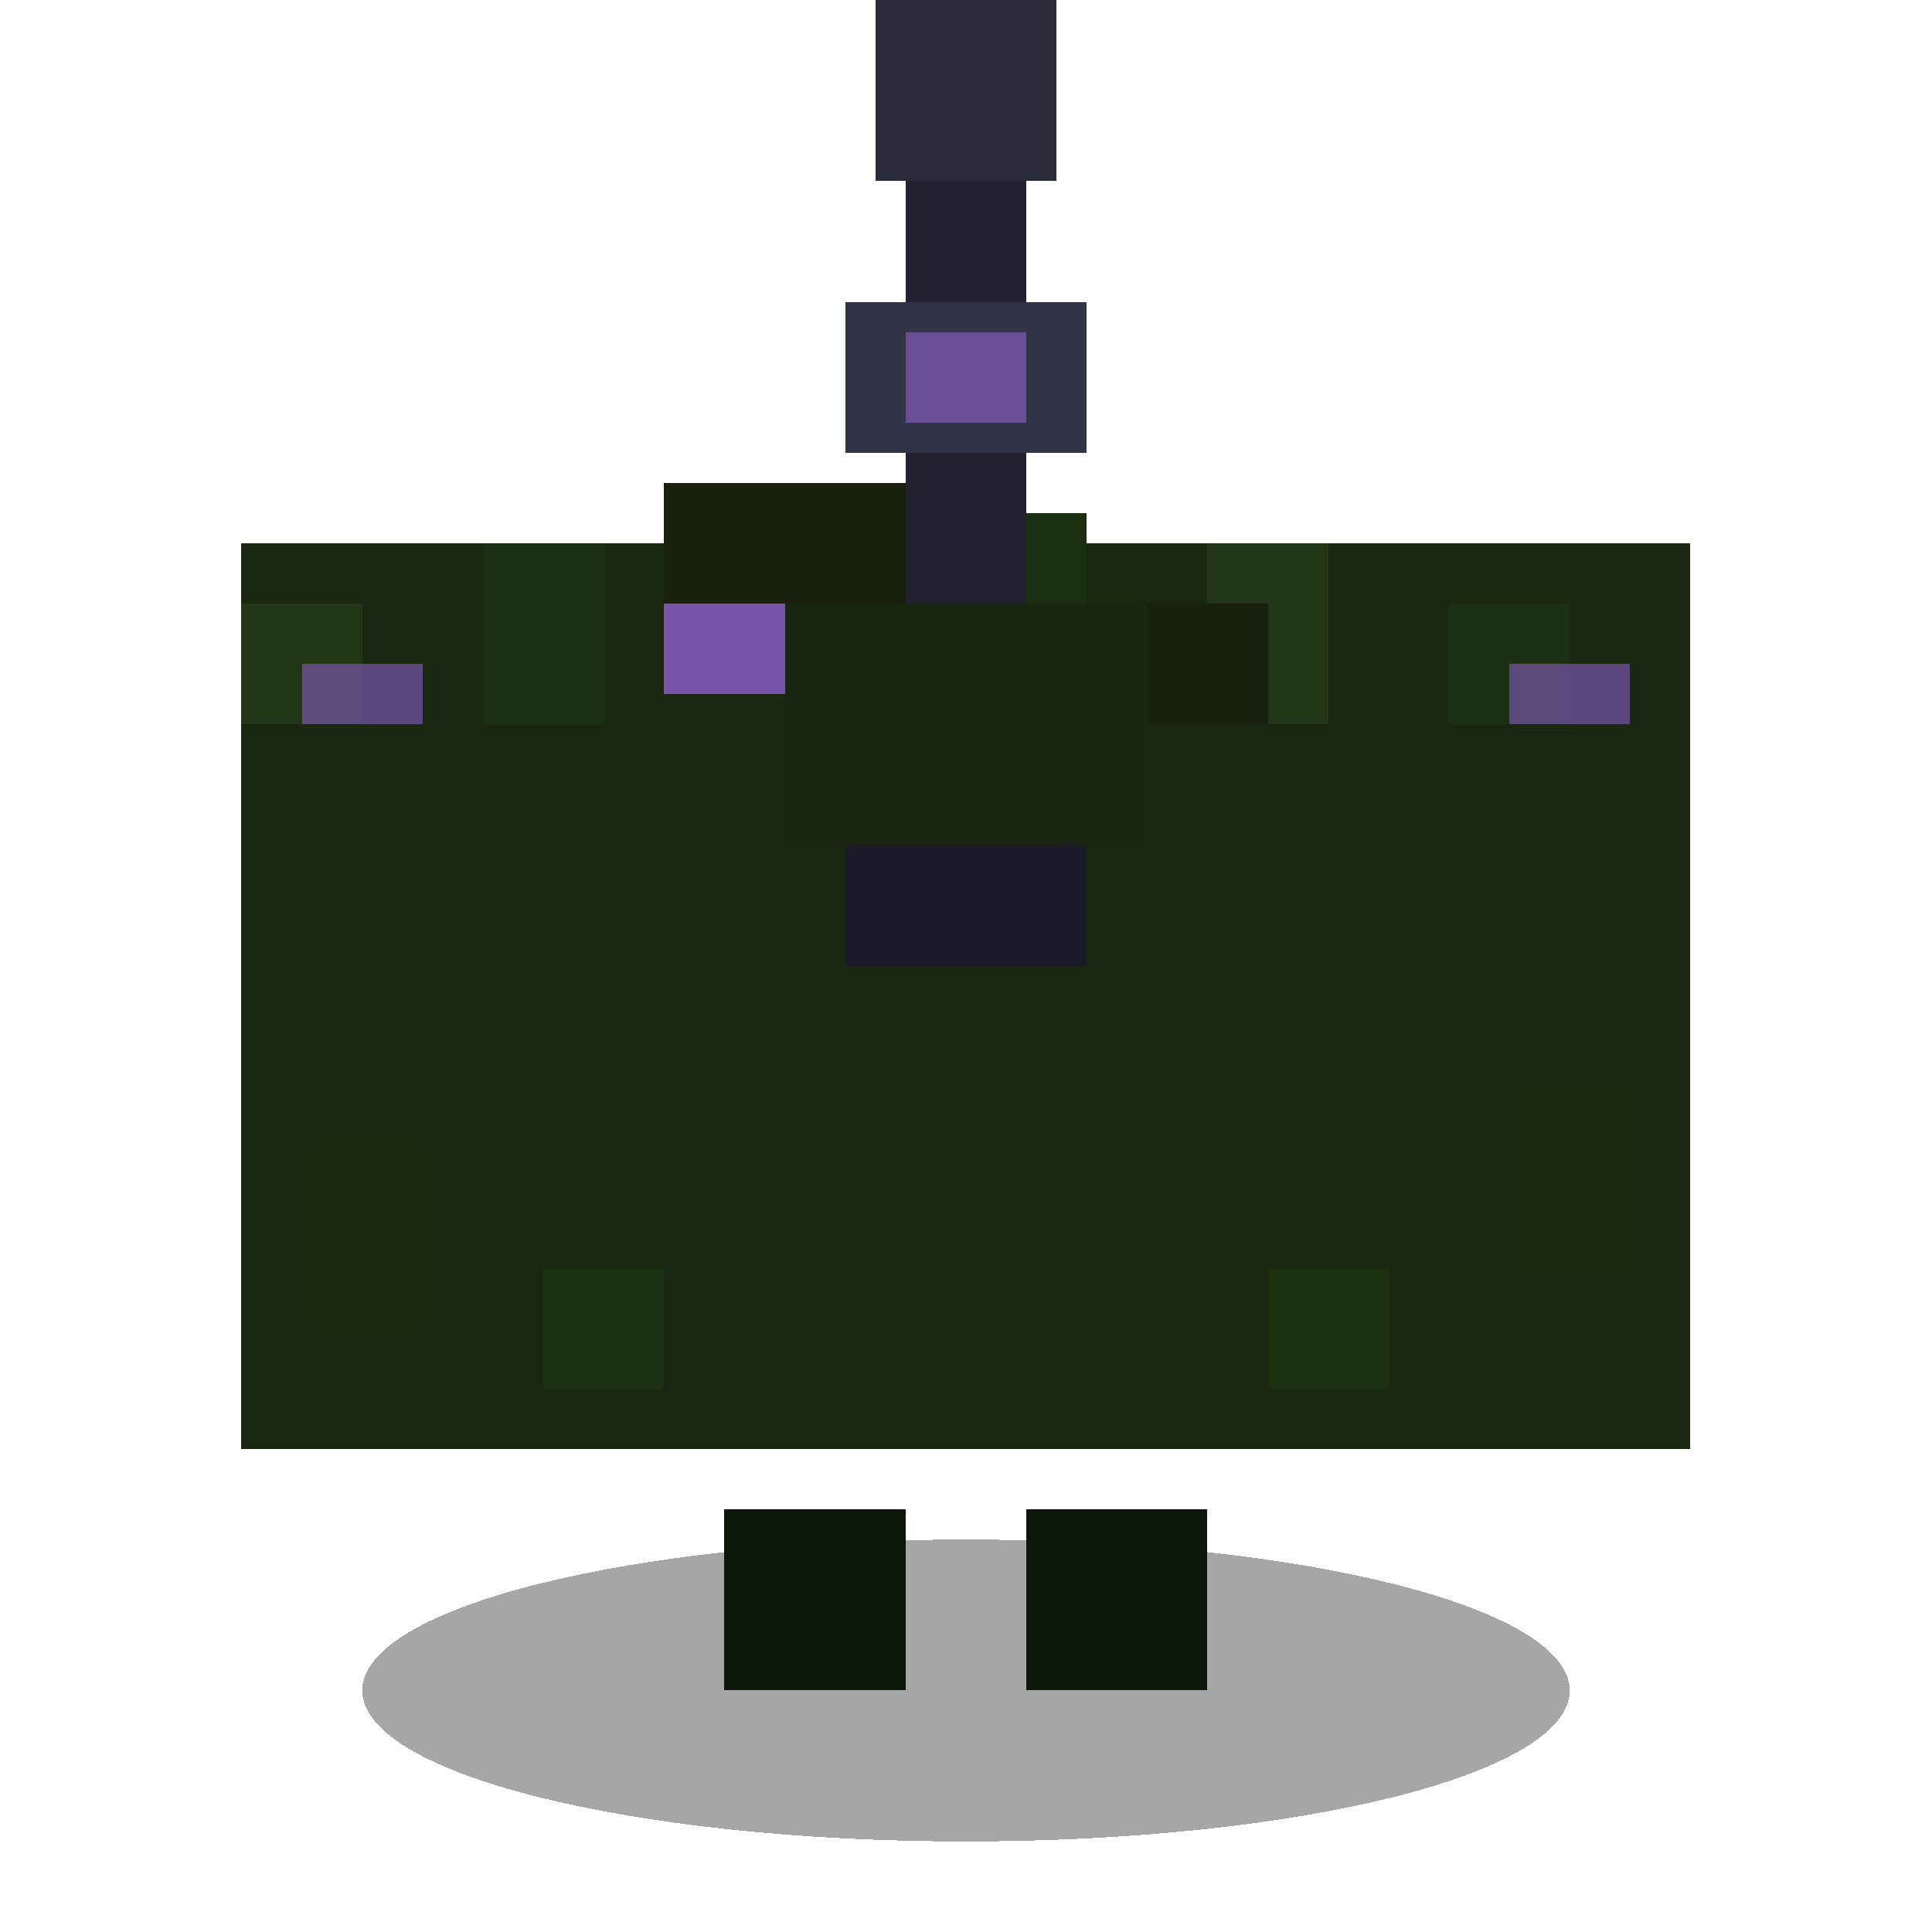
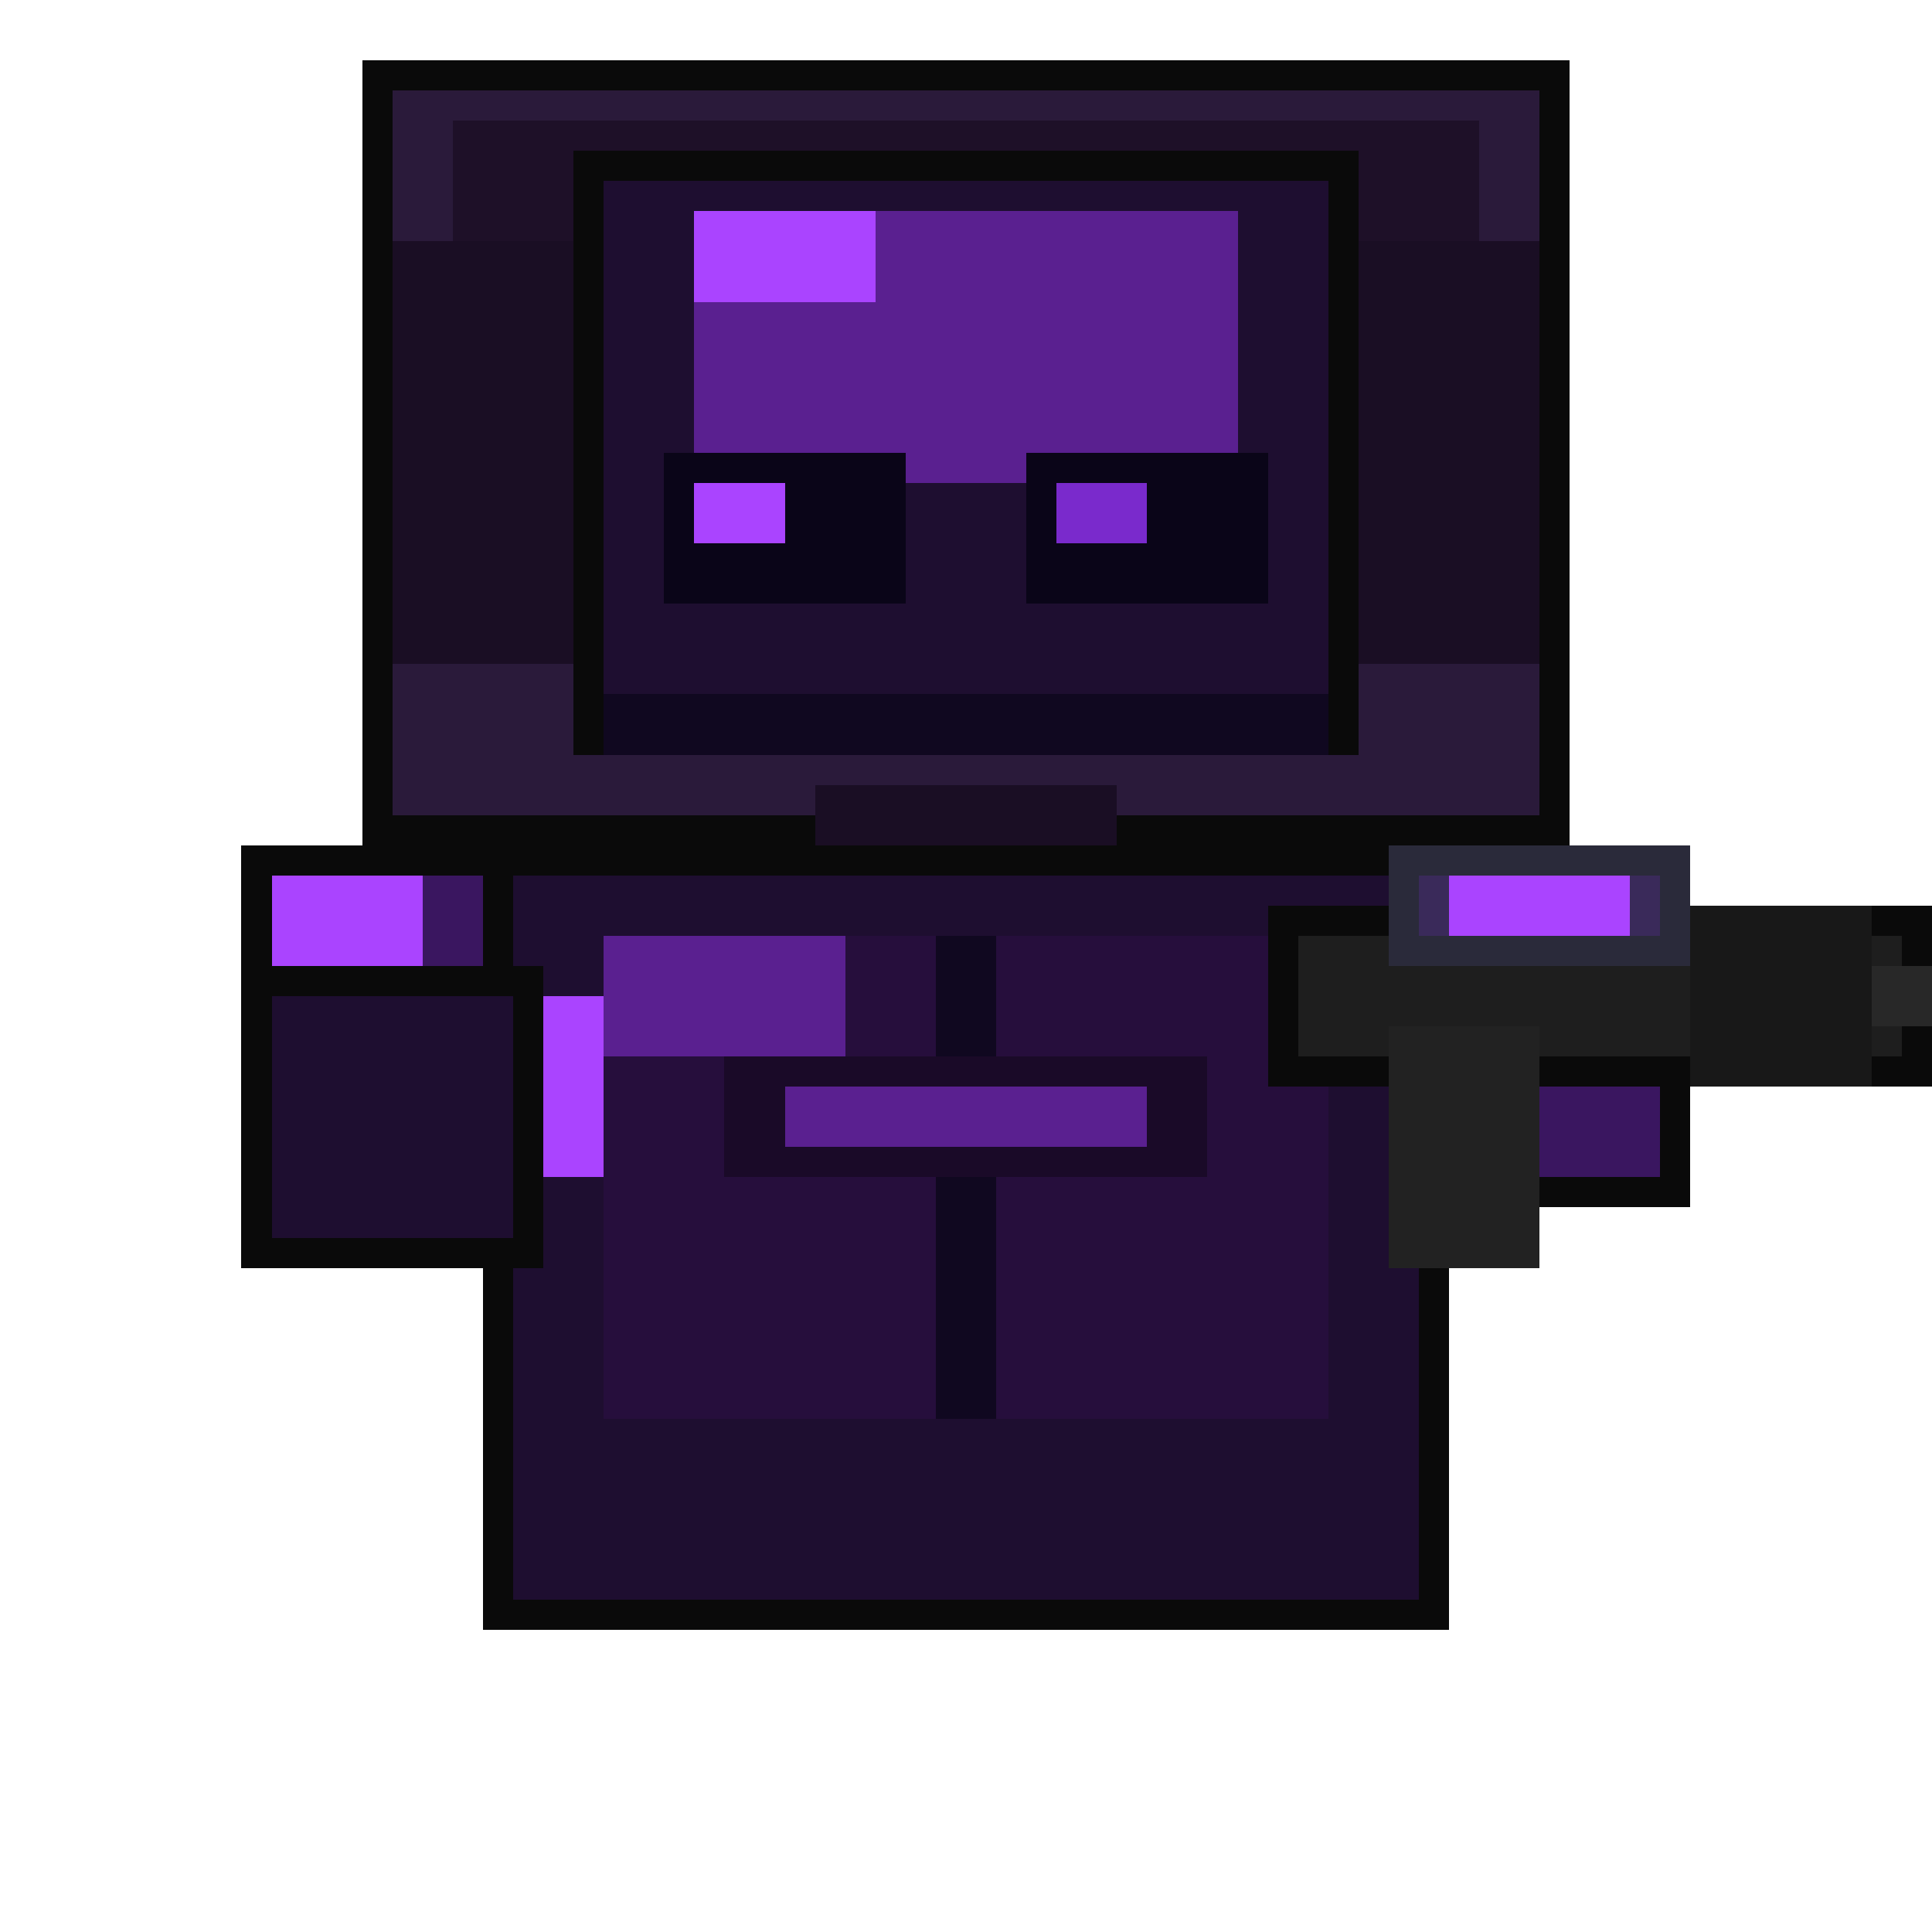
- <svg xmlns="http://www.w3.org/2000/svg" viewBox="0 0 64 64" shape-rendering="crispEdges">
-   <ellipse cx="32" cy="56" rx="20" ry="5" fill="#000" opacity="0.35" />
-   <rect x="8" y="18" width="48" height="30" fill="#1A2812" />
-   <rect x="8" y="20" width="4" height="4" fill="#243618" />
-   <rect x="16" y="18" width="4" height="6" fill="#1E3014" />
-   <rect x="24" y="16" width="4" height="6" fill="#243818" />
-   <rect x="32" y="17" width="4" height="5" fill="#1C2E10" />
-   <rect x="40" y="18" width="4" height="6" fill="#243618" />
-   <rect x="48" y="20" width="4" height="4" fill="#1E3014" />
-   <rect x="10" y="38" width="4" height="6" fill="#1A2810" />
-   <rect x="50" y="36" width="4" height="6" fill="#1A2810" />
-   <rect x="18" y="42" width="4" height="4" fill="#1E3012" />
-   <rect x="42" y="42" width="4" height="4" fill="#1E3012" />
-   <rect x="22" y="20" width="20" height="3" fill="#7755AA" />
-   <rect x="10" y="22" width="4" height="2" fill="#7755AA" opacity="0.7" />
-   <rect x="50" y="22" width="4" height="2" fill="#7755AA" opacity="0.7" />
-   <rect x="30" y="0" width="4" height="22" fill="#222230" />
-   <rect x="29" y="0" width="6" height="6" fill="#2A2A3A" />
-   <rect x="28" y="10" width="8" height="5" fill="#333348" />
-   <rect x="30" y="11" width="4" height="3" fill="#7755AA" opacity="0.8" />
-   <rect x="26" y="20" width="12" height="8" fill="#2A2A38" />
-   <rect x="28" y="26" width="8" height="6" fill="#1A1A28" />
-   <rect x="22" y="16" width="8" height="4" fill="#1A2010" />
-   <rect x="34" y="20" width="8" height="4" fill="#1A2010" />
-   <rect x="26" y="20" width="12" height="8" fill="#1A2614" />
-   <rect x="24" y="50" width="6" height="6" fill="#0E180A" />
-   <rect x="34" y="50" width="6" height="6" fill="#0E180A" />
+ <svg xmlns="http://www.w3.org/2000/svg" viewBox="0 0 64 64" shape-rendering="crispEdges" width="64" height="64">
+   <rect x="12" y="2" width="40" height="26" fill="#0A0A0A" />
+   <rect x="13" y="3" width="38" height="24" fill="#2A1A3A" />
+   <rect x="15" y="4" width="34" height="6" fill="#1E1028" />
+   <rect x="13" y="8" width="6" height="14" fill="#1A0E24" />
+   <rect x="45" y="8" width="6" height="14" fill="#1A0E24" />
+   <rect x="19" y="5" width="26" height="20" fill="#0A0A0A" />
+   <rect x="20" y="6" width="24" height="18" fill="#1E0E30" />
+   <rect x="23" y="7" width="18" height="9" fill="#5A2090" />
+   <rect x="23" y="7" width="6" height="3" fill="#AA44FF" />
+   <rect x="22" y="15" width="8" height="5" fill="#0A0518" />
+   <rect x="34" y="15" width="8" height="5" fill="#0A0518" />
+   <rect x="23" y="16" width="3" height="2" fill="#AA44FF" />
+   <rect x="35" y="16" width="3" height="2" fill="#7A2ACC" />
+   <rect x="20" y="23" width="24" height="2" fill="#100820" />
+   <rect x="27" y="26" width="10" height="5" fill="#1A0E24" />
+   <rect x="8" y="28" width="16" height="12" fill="#0A0A0A" />
+   <rect x="9" y="29" width="14" height="10" fill="#3A1660" />
+   <rect x="9" y="29" width="5" height="4" fill="#AA44FF" />
+   <rect x="40" y="28" width="16" height="12" fill="#0A0A0A" />
+   <rect x="41" y="29" width="14" height="10" fill="#3A1660" />
+   <rect x="41" y="29" width="5" height="4" fill="#7A2ACC" />
+   <rect x="16" y="28" width="32" height="26" fill="#0A0A0A" />
+   <rect x="17" y="29" width="30" height="24" fill="#1E0E30" />
+   <rect x="20" y="31" width="24" height="16" fill="#260E3C" />
+   <rect x="31" y="31" width="2" height="16" fill="#100820" />
+   <rect x="20" y="31" width="8" height="4" fill="#5A2090" />
+   <rect x="17" y="33" width="3" height="6" fill="#AA44FF" />
+   <rect x="24" y="35" width="16" height="4" fill="#1A0A28" />
+   <rect x="26" y="36" width="12" height="2" fill="#5A2090" />
+   <rect x="42" y="30" width="22" height="6" fill="#0A0A0A" />
+   <rect x="43" y="31" width="20" height="4" fill="#1E1E1E" />
+   <rect x="56" y="32" width="8" height="2" fill="#282828" />
+   <rect x="46" y="28" width="10" height="4" fill="#2A2A3A" />
+   <rect x="47" y="29" width="8" height="2" fill="#3A2A5A" />
+   <rect x="48" y="29" width="6" height="2" fill="#AA44FF" />
+   <rect x="56" y="30" width="6" height="6" fill="#181818" />
+   <rect x="46" y="34" width="5" height="8" fill="#222" />
+   <rect x="8" y="32" width="10" height="10" fill="#0A0A0A" />
+   <rect x="9" y="33" width="8" height="8" fill="#1E0E30" />
</svg>
